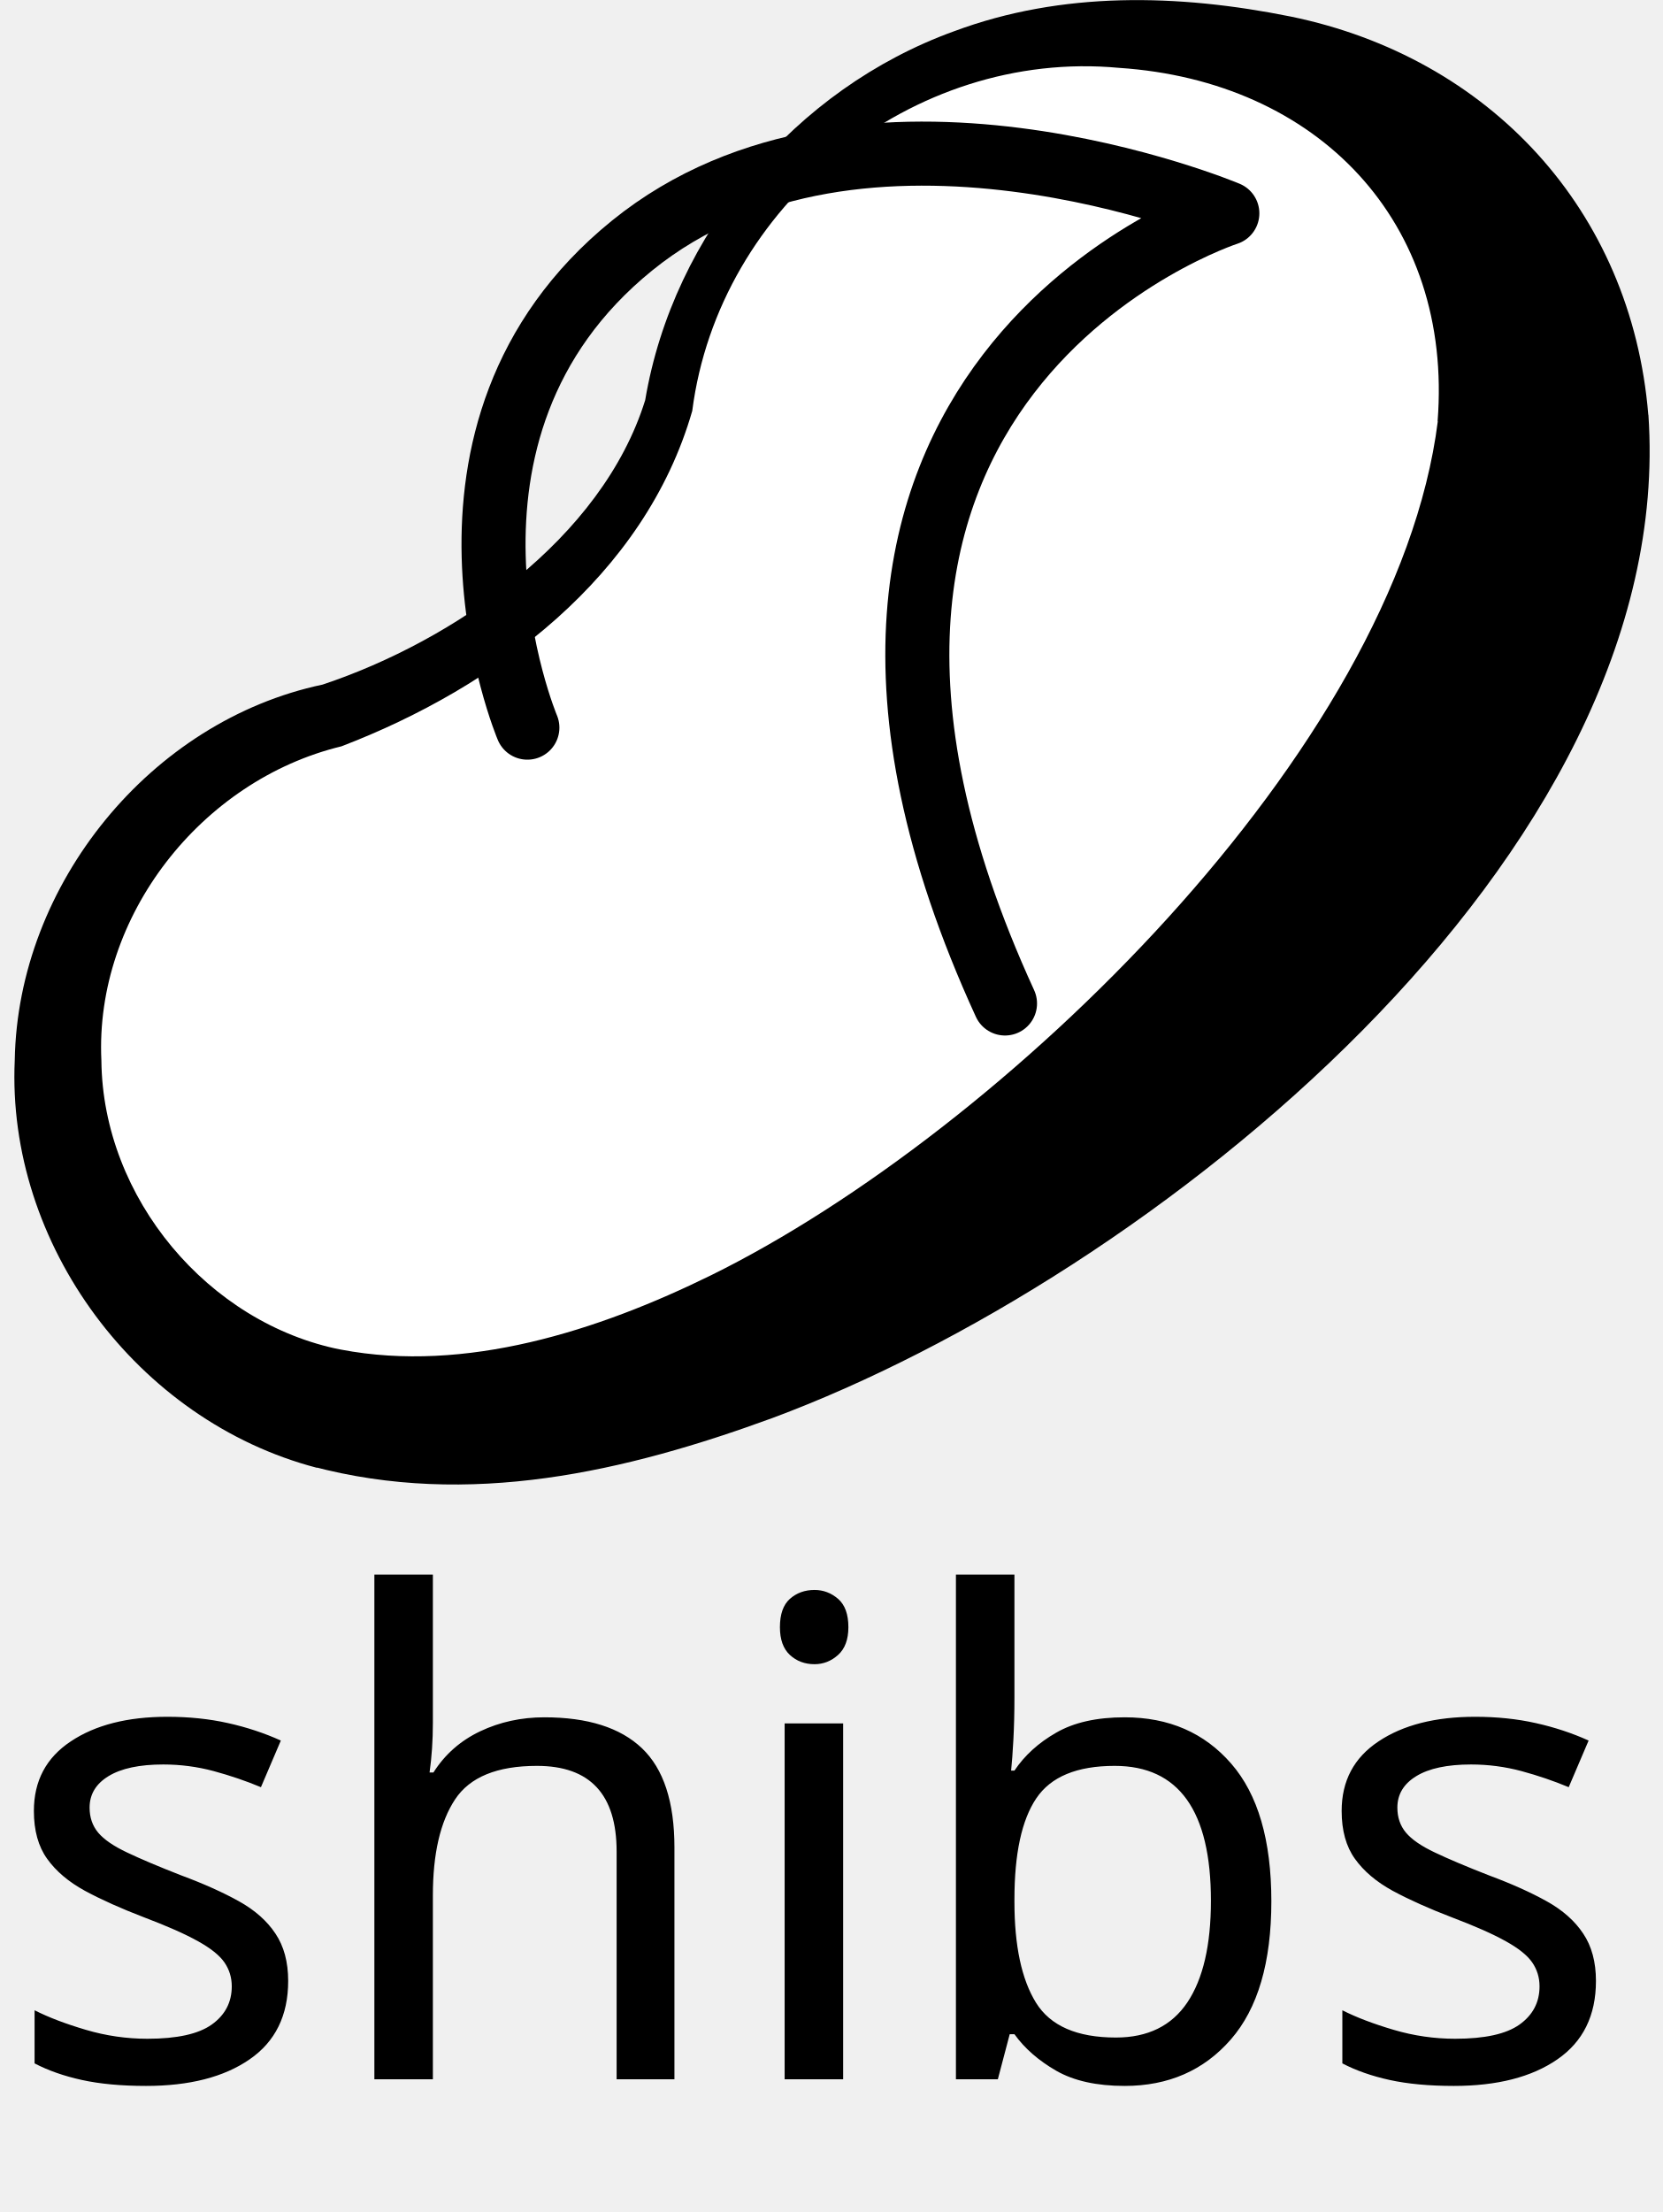
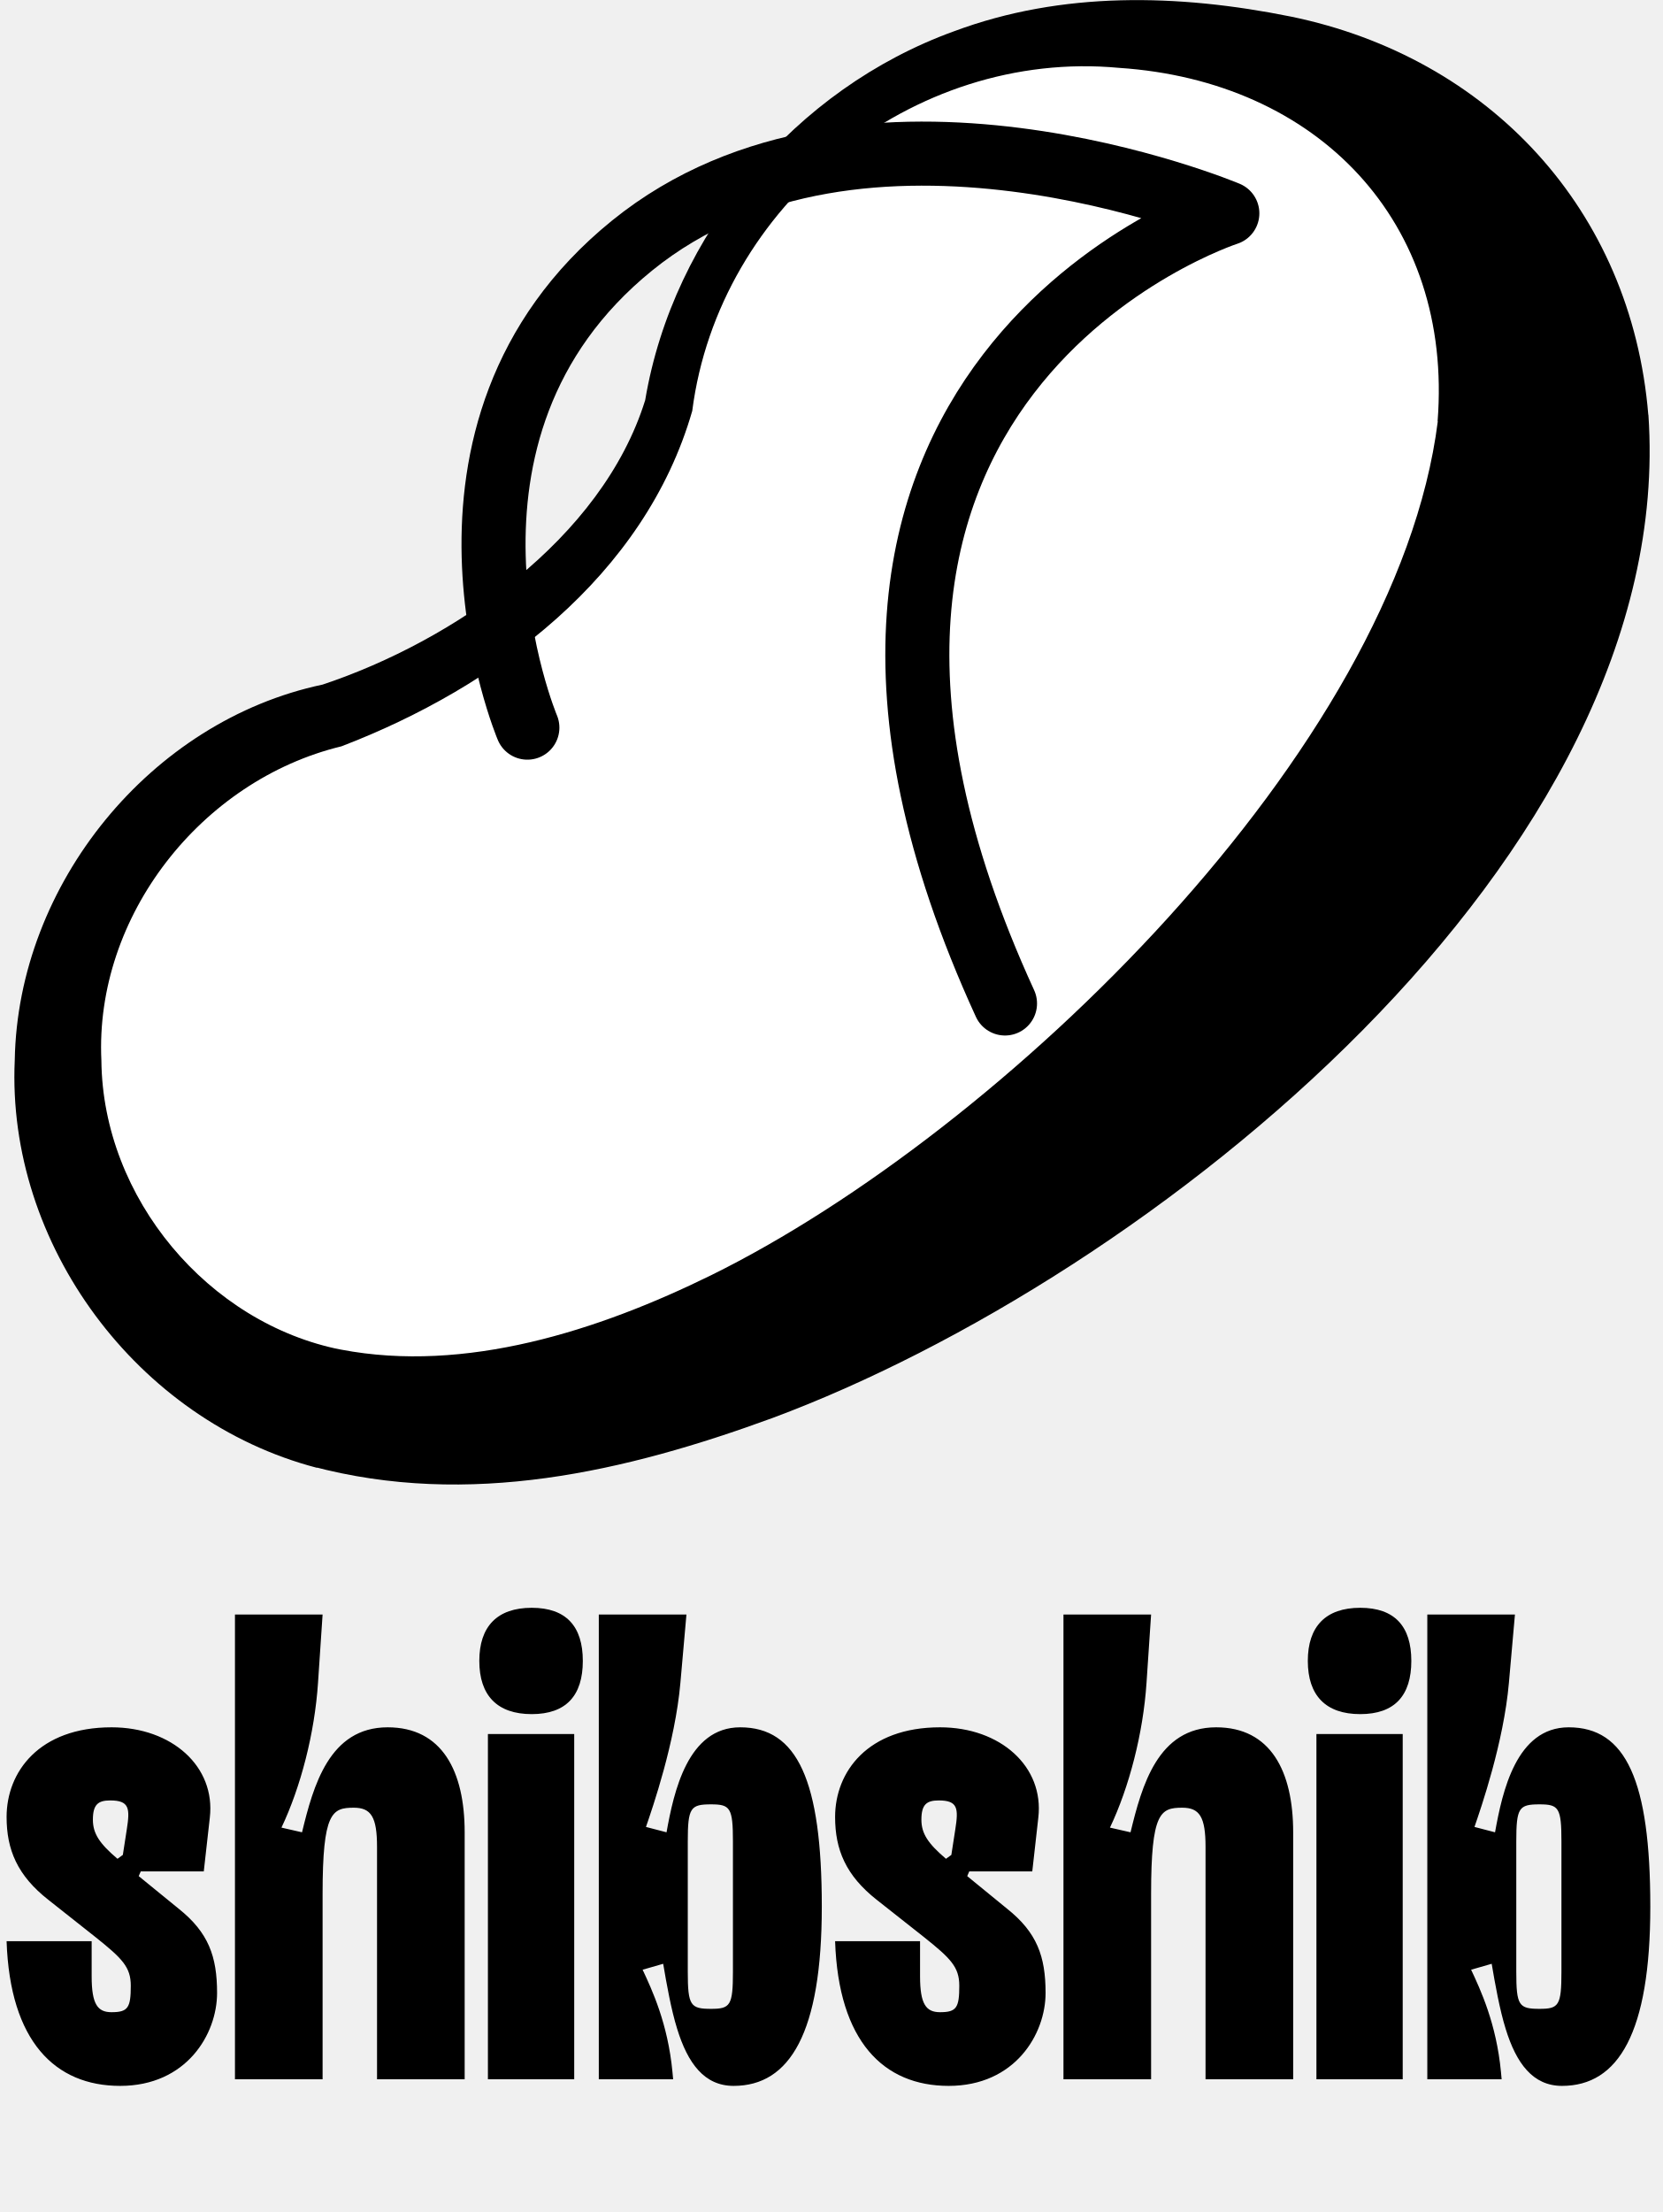
<svg xmlns="http://www.w3.org/2000/svg" id="Layer_2" data-name="Layer 2" viewBox="0 0 148.71 197.84">
  <defs>
    <style>
      .cls-1 {
        fill: none;
        stroke: #000;
        stroke-linecap: round;
        stroke-linejoin: round;
        stroke-width: 5.73px;
      }

      .cls-2 {
        fill: #fff;
      }

      .cls-3 {
-         font-family: NobulinaDemo-Inktrap, 'Nobulina Demo';
-         font-size: 59.39px;
      }
    </style>
  </defs>
  <g id="Layer_1-2" data-name="Layer 1">
    <g>
      <g>
        <path class="cls-2" d="M138.04,37.39c1.28,39.89-69.58,98.37-108.85,88.54h0c-13.8-3.54-24-16.04-24-30.9s10.38-27.58,24.37-30.99c7.91-2.86,25.15-10.91,30.3-27.91C62.87,17.37,79.19,3.04,98.85,3.04c21.82,0,38.49,12.61,39.19,34.35Z" />
        <path d="M147.47,37.09c2.71,39.63-44.74,77.23-78.35,89.73-13.14,4.81-27.17,8.08-41.23,4.32,0,0,1.3.16,1.3.16,0,0-.86-.03-.87-.03C12.25,127.06.57,111.25,1.32,94.82c.27-15.74,12.16-30.35,27.54-33.59,11.7-3.9,24.99-13.01,28.86-25.44,2.51-14.91,13.44-27.87,27.65-33,9.64-3.59,20.02-3.34,30.1-1.31,17.72,3.64,30.48,17.26,31.99,35.62h0ZM128.61,37.69c1.4-17.86-10.73-30.44-28.49-31.62-18.5-1.73-35.82,12.28-38.19,30.68-4.24,14.75-17.59,24.72-31.38,30-12.56,3.04-22.09,15.21-21.48,28.1.12,12.32,9.58,23.53,21.47,25.87,0,0-1.33-.17-1.33-.17,0,0,.41-.02.42-.02,0,0,.89.18.89.18,11.1,2.12,22.97-1.67,33.13-6.67,25.96-12.81,61.28-46.93,64.98-76.37h0Z" />
      </g>
      <path class="cls-1" d="M47.18,65.08s-11.16-26.49,9.37-43.12c20.53-16.63,53.25-2.88,53.25-2.88,0,0-45.56,14.71-19.89,70.67" />
-       <text class="cls-3" transform="translate(0 185.97)">
-         <tspan x="0" y="0">shibshib</tspan>
-       </text>
+       <path class="cls-3" d="M9.98 154.49C3.5 154.49 0.59 158.47 0.59 162.51C0.59 165.42 1.54 167.74 4.34 169.93L8.55 173.26C10.93 175.16 11.7 175.93 11.7 177.6C11.7 179.56 11.46 179.97 9.98 179.97C8.73 179.97 8.2 179.26 8.2 176.76V173.62H0.59C0.89 182.58 4.93 186.56 10.75 186.56C16.69 186.56 19.42 181.93 19.42 178.25C19.42 174.98 18.65 172.84 15.98 170.71L12.41 167.8L12.59 167.38H18.23L18.77 162.57C19.3 158 15.38 154.49 9.98 154.49ZM10.51 166.25C8.91 164.89 8.31 164 8.31 162.75C8.31 161.38 8.79 161.03 9.86 161.03C11.58 161.03 11.64 161.74 11.34 163.64L10.99 165.9ZM27.02 163.88 25.18 163.46C26.9 159.84 28.15 155.03 28.45 150.51L28.86 144.4H21.02V185.97H28.86V169.4C28.86 162.1 29.7 161.68 31.65 161.68C33.2 161.68 33.73 162.51 33.73 165.18V185.97H41.57V163.88C41.57 158.41 39.55 154.49 34.68 154.49C29.46 154.49 28.03 159.72 27.02 163.88ZM47.57 143.8C44.48 143.8 42.88 145.47 42.88 148.55C42.88 151.64 44.48 153.31 47.57 153.31C50.66 153.31 52.14 151.64 52.14 148.55C52.14 145.47 50.66 143.8 47.57 143.8ZM43.65 155.09V185.97H51.37V155.09ZM59.63 163.88 57.79 163.4C58.38 161.68 60.4 155.86 60.87 150.51L61.41 144.4H53.57V185.97H60.22L60.16 185.32C59.75 180.98 58.32 177.95 57.49 176.17L59.33 175.64C59.63 177.42 60.04 179.73 60.58 181.46C61.53 184.54 63.01 186.56 65.63 186.56C70.67 186.56 73.52 181.81 73.52 170.53C73.52 159.24 71.33 154.49 66.22 154.49C61.53 154.49 60.28 160.25 59.63 163.88ZM63.61 161.38C65.33 161.38 65.57 161.68 65.57 164.71V176.35C65.57 179.38 65.33 179.67 63.61 179.67C61.77 179.67 61.53 179.38 61.53 176.35V164.71C61.53 161.68 61.77 161.38 63.61 161.38ZM84.1 154.49C77.62 154.49 74.71 158.47 74.71 162.51C74.71 165.42 75.66 167.74 78.45 169.93L82.67 173.26C85.05 175.16 85.82 175.93 85.82 177.6C85.82 179.56 85.58 179.97 84.1 179.97C82.85 179.97 82.31 179.26 82.31 176.76V173.62H74.71C75.01 182.58 79.05 186.56 84.87 186.56C90.81 186.56 93.54 181.93 93.54 178.25C93.54 174.98 92.77 172.84 90.09 170.71L86.53 167.8L86.71 167.38H92.35L92.89 162.57C93.42 158 89.5 154.49 84.1 154.49ZM84.63 166.25C83.03 164.89 82.43 164 82.43 162.75C82.43 161.38 82.91 161.03 83.98 161.03C85.7 161.03 85.76 161.74 85.46 163.64L85.11 165.9ZM101.14 163.88 99.3 163.46C101.02 159.84 102.27 155.03 102.57 150.51L102.98 144.4H95.14V185.97H102.98V169.4C102.98 162.1 103.81 161.68 105.77 161.68C107.32 161.68 107.85 162.51 107.85 165.18V185.97H115.69V163.88C115.69 158.41 113.67 154.49 108.8 154.49C103.58 154.49 102.15 159.72 101.14 163.88ZM121.69 143.8C118.6 143.8 117 145.47 117 148.55C117 151.64 118.6 153.31 121.69 153.31C124.78 153.31 126.26 151.64 126.26 148.55C126.26 145.47 124.78 143.8 121.69 143.8ZM117.77 155.09V185.97H125.49V155.09ZM133.75 163.88 131.91 163.4C132.5 161.68 134.52 155.86 134.99 150.51L135.53 144.4H127.69V185.97H134.34L134.28 185.32C133.87 180.98 132.44 177.95 131.61 176.17L133.45 175.64C133.75 177.42 134.16 179.73 134.7 181.46C135.65 184.54 137.13 186.56 139.74 186.56C144.79 186.56 147.64 181.81 147.64 170.53C147.64 159.24 145.45 154.49 140.34 154.49C135.65 154.49 134.4 160.25 133.75 163.88ZM137.73 161.38C139.45 161.38 139.69 161.68 139.69 164.71V176.35C139.69 179.38 139.45 179.67 137.73 179.67C135.88 179.67 135.65 179.38 135.65 176.35V164.71C135.65 161.68 135.88 161.38 137.73 161.38Z" />
    </g>
  </g>
</svg>
